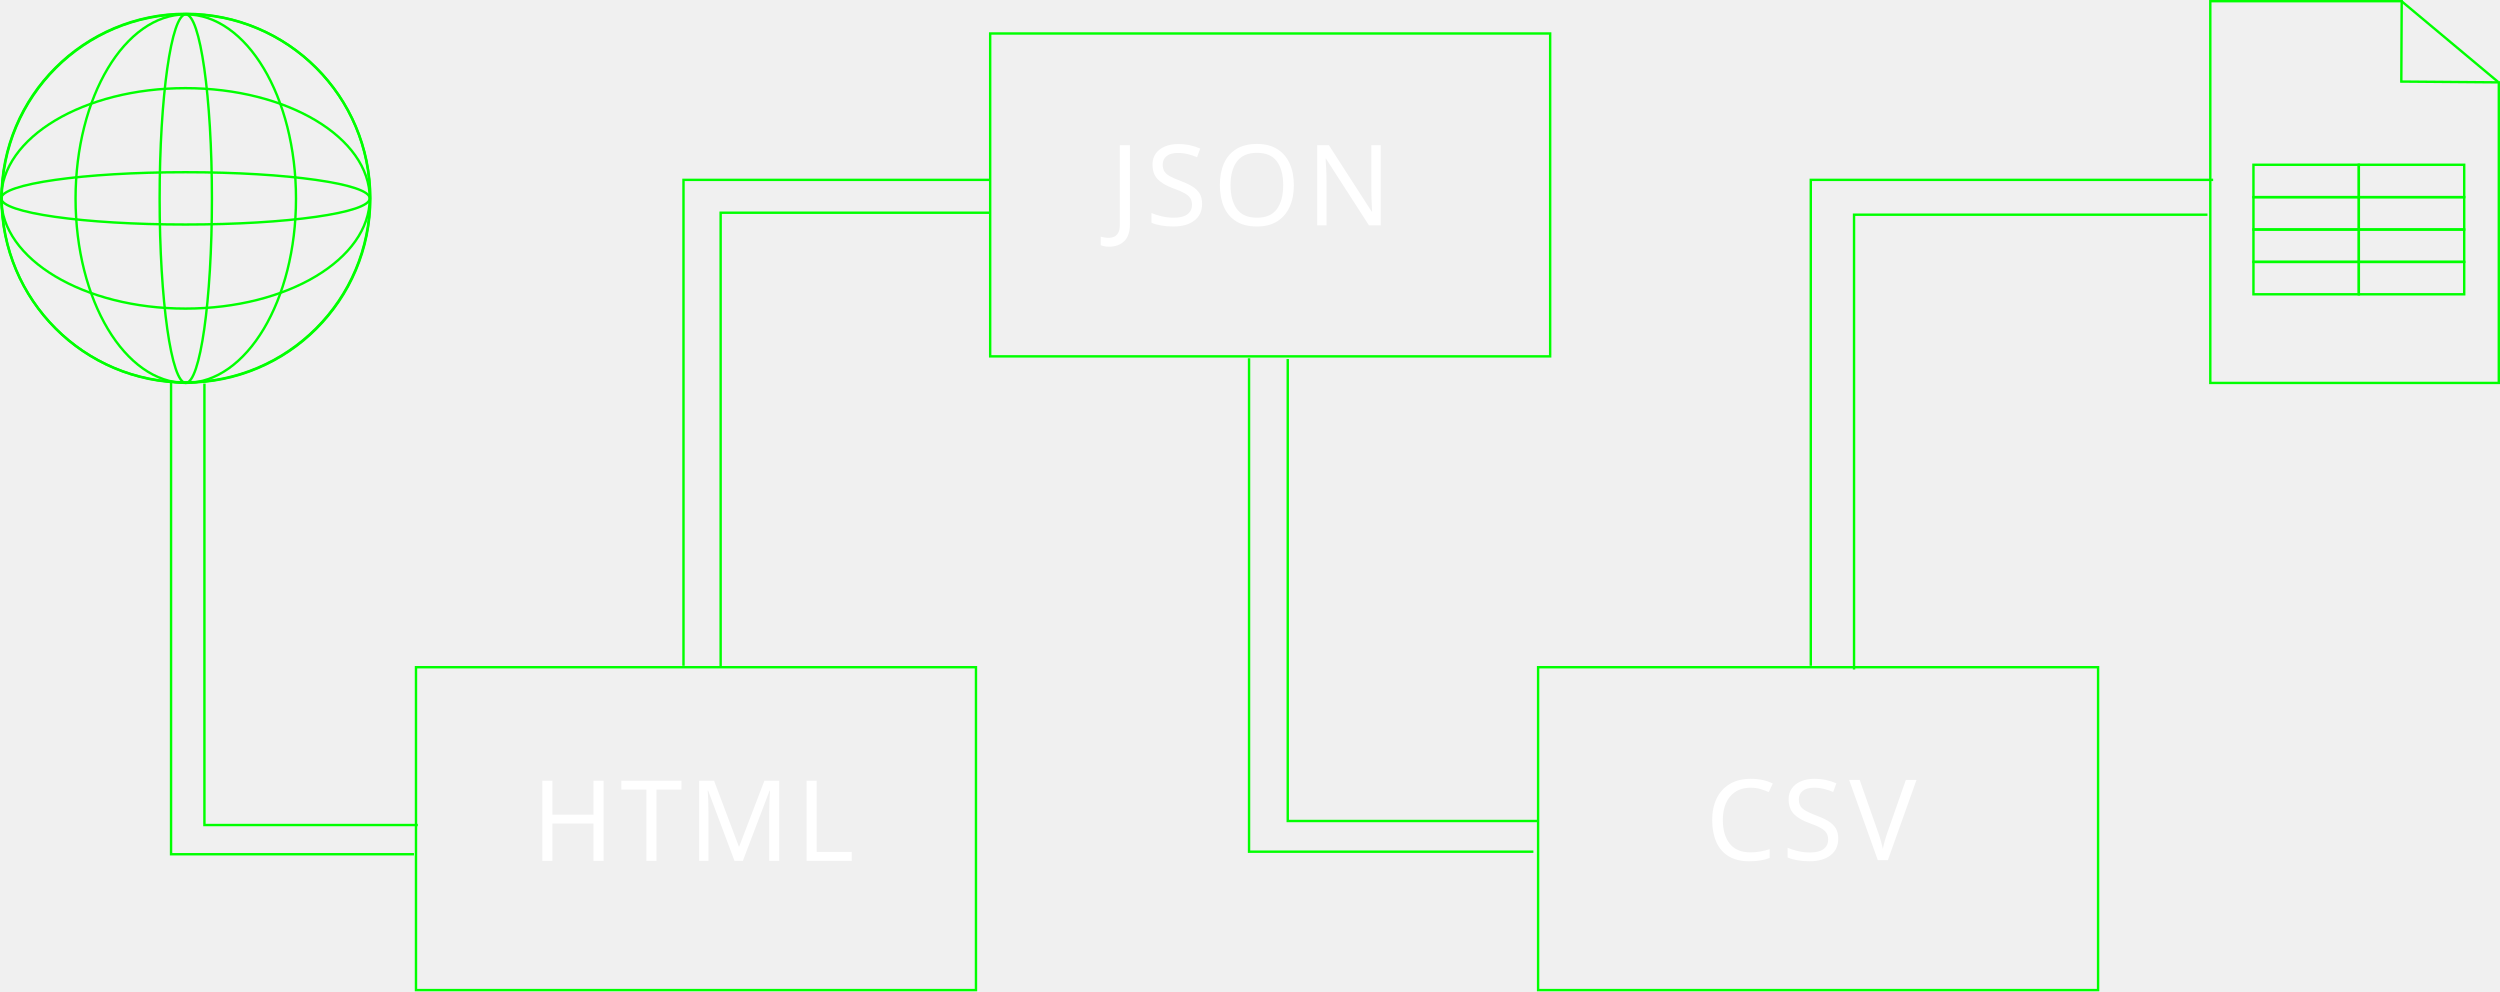
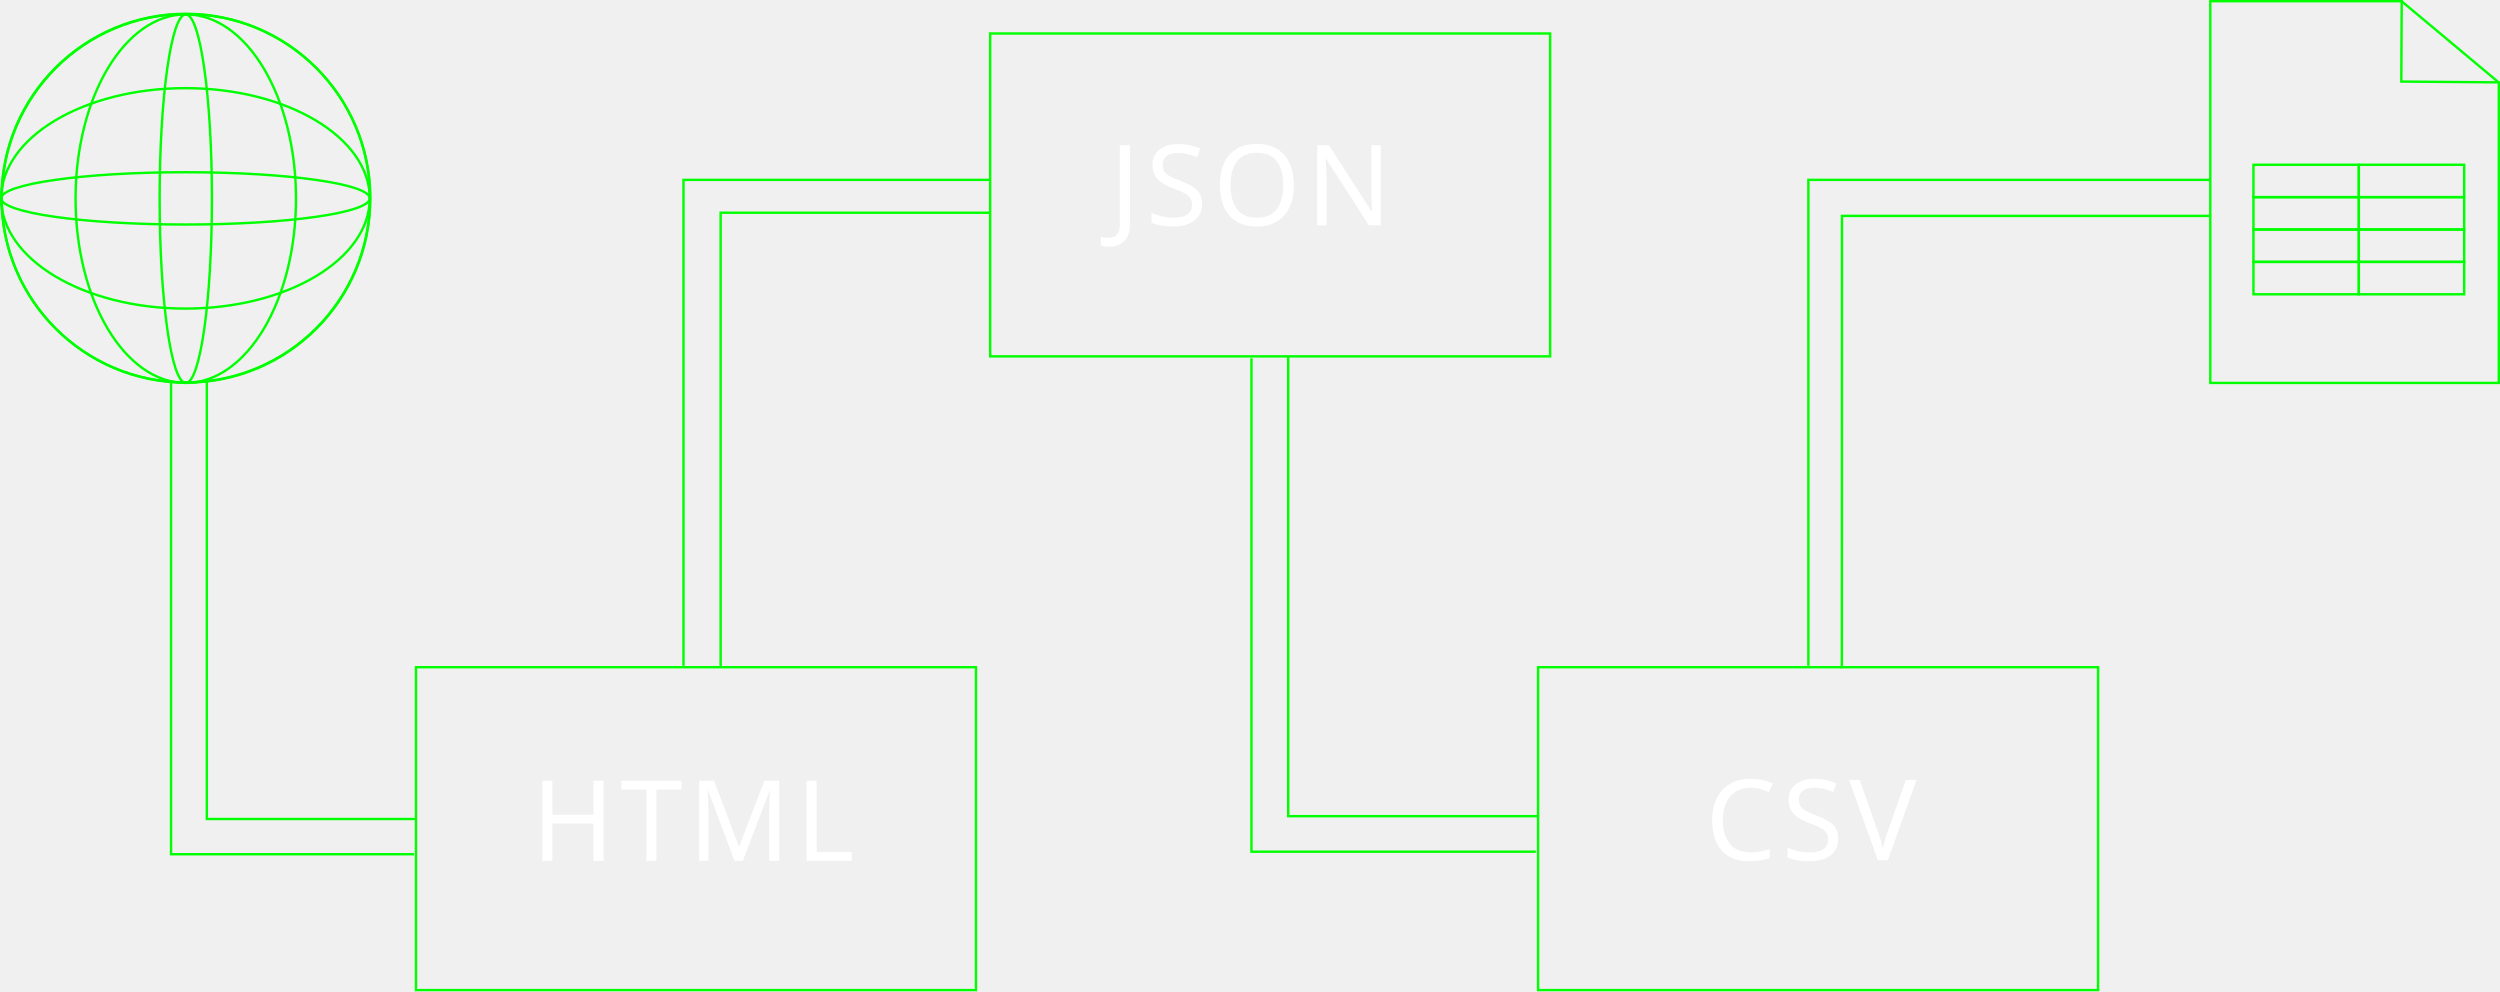
<svg xmlns="http://www.w3.org/2000/svg" viewBox="0 0 1036.33 410.92">
  <defs>
    <style>.cls-1,.cls-3{font-size:46.54px;fill:#fff;font-family:Avenir-Light, Avenir;}.cls-1{letter-spacing:0.05em;}.cls-2{fill:none;stroke:lime;stroke-miterlimit:10;}.cls-3{letter-spacing:0.05em;}</style>
  </defs>
  <g id="Layer_2" data-name="Layer 2">
    <g id="Layer_2-2" data-name="Layer 2">
      <text class="cls-1" transform="translate(706.91 356.55)">CSV</text>
      <path class="cls-2" d="M994.58,34" />
      <path class="cls-2" d="M1035.83,158.73H916.24V.5h79.34l-.16,33.31,40.42.33Z" />
      <path class="cls-2" d="M995.53.5,1035.59,34" />
      <rect class="cls-2" x="934.13" y="68.3" width="43.68" height="13.42" />
      <rect class="cls-2" x="977.81" y="68.3" width="43.68" height="13.42" />
      <rect class="cls-2" x="934.13" y="81.72" width="43.68" height="13.42" />
      <rect class="cls-2" x="977.81" y="81.72" width="43.68" height="13.42" />
      <rect class="cls-2" x="934.13" y="95.14" width="43.68" height="13.42" />
      <rect class="cls-2" x="977.81" y="95.14" width="43.68" height="13.42" />
      <rect class="cls-2" x="934.13" y="108.57" width="43.68" height="13.42" />
      <rect class="cls-2" x="977.81" y="108.57" width="43.68" height="13.42" />
      <circle class="cls-2" cx="77.01" cy="82.1" r="76.39" />
      <ellipse class="cls-2" cx="77.01" cy="82.35" rx="45.69" ry="76.39" />
      <ellipse class="cls-2" cx="77.01" cy="82.35" rx="10.84" ry="76.39" />
      <circle class="cls-2" cx="77.13" cy="82.23" r="76.39" />
      <ellipse class="cls-2" cx="76.89" cy="82.23" rx="76.39" ry="45.69" />
      <ellipse class="cls-2" cx="76.89" cy="82.23" rx="76.39" ry="10.84" />
      <text class="cls-3" transform="translate(220.29 356.87)">HTML</text>
      <rect class="cls-2" x="172.44" y="276.58" width="232.13" height="133.84" />
      <rect class="cls-2" x="637.59" y="276.58" width="232.13" height="133.84" />
      <rect class="cls-2" x="410.46" y="13.88" width="232.13" height="133.84" />
      <text class="cls-3" transform="translate(459.92 93.42)">JSON</text>
      <path class="cls-2" d="M70.91,158.73V354.11h100.7" />
-       <path class="cls-2" d="M84.74,159V342h88.45" />
+       <path class="cls-2" d="M85.74,157V339.5H172" />
      <path class="cls-2" d="M283.33,276V74.56H410" />
      <path class="cls-2" d="M298.73,276.74V88.18H410" />
-       <path class="cls-2" d="M517.77,148.51V353.05H635.64" />
-       <path class="cls-2" d="M533.81,148.82V340.33H637.35" />
-       <path class="cls-2" d="M750.63,276V74.56H917.42" />
-       <path class="cls-2" d="M768.56,277.53V89H915.06" />
+       <path class="cls-2" d="M518.77,148.51V353.05H636.64" />
+       <path class="cls-2" d="M534,147.5V338.33H637.35" />
+       <path class="cls-2" d="M749.63,276V74.56H916.42" />
+       <path class="cls-2" d="M763.5,277q0-93.75.06-187.5H916" />
    </g>
  </g>
</svg>
